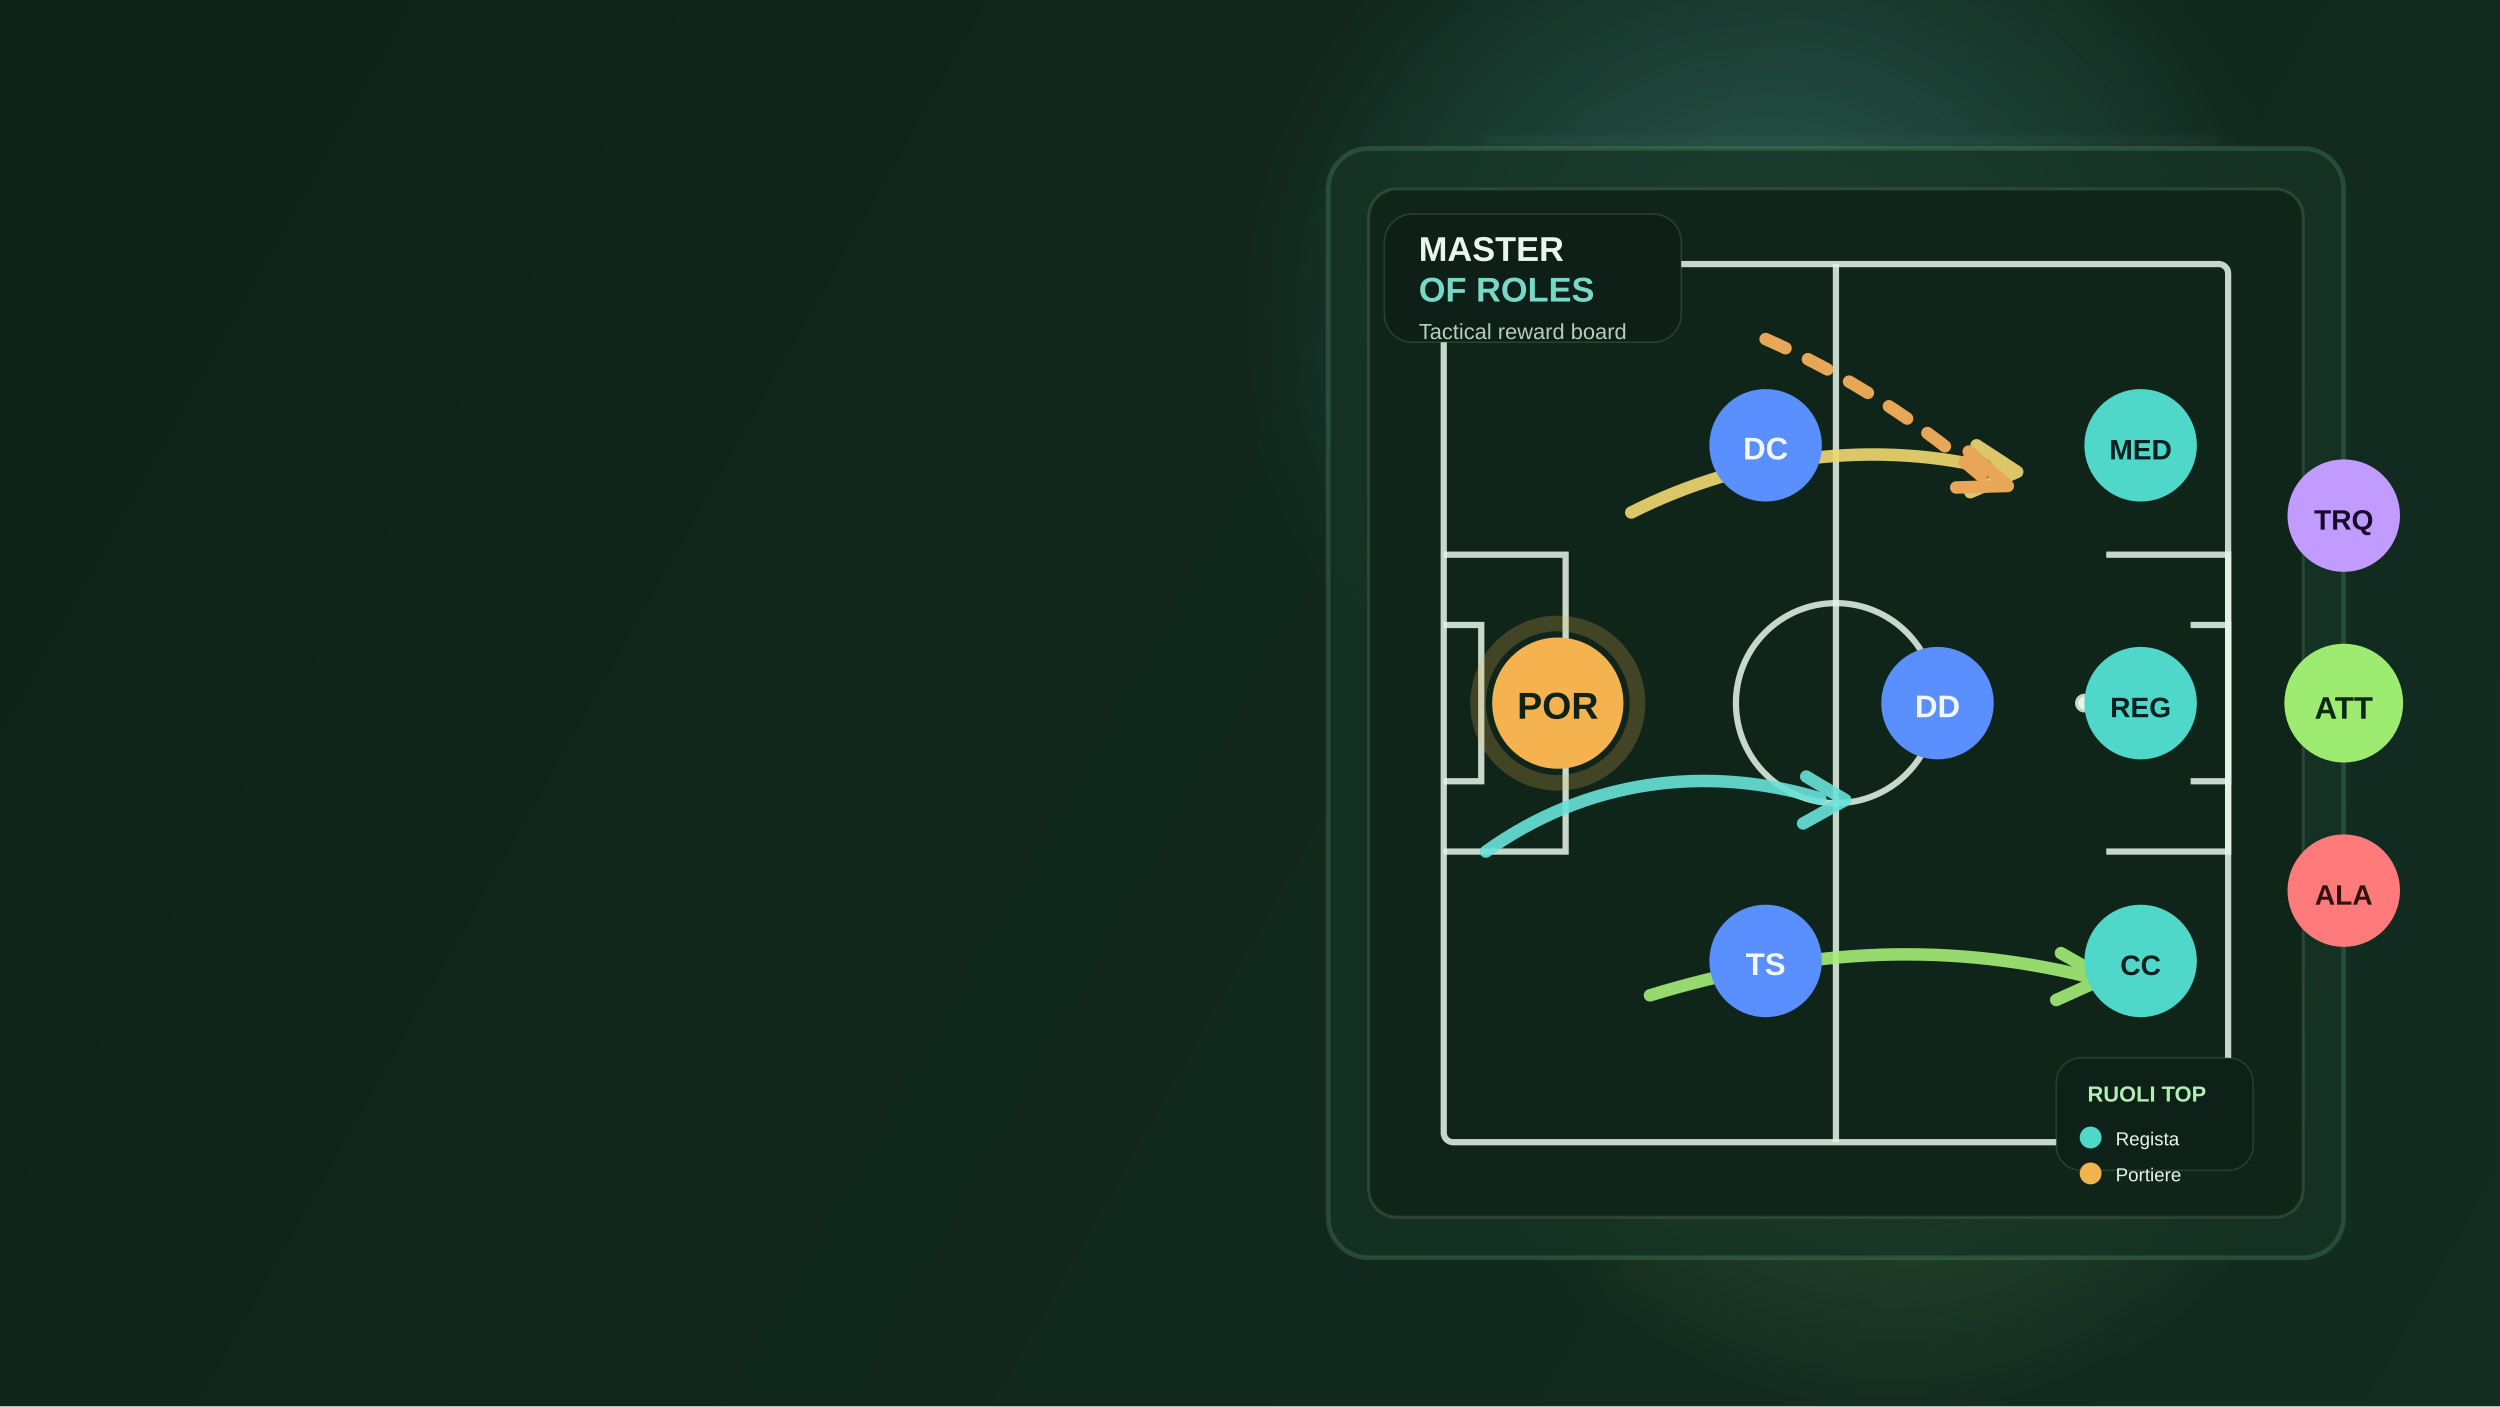
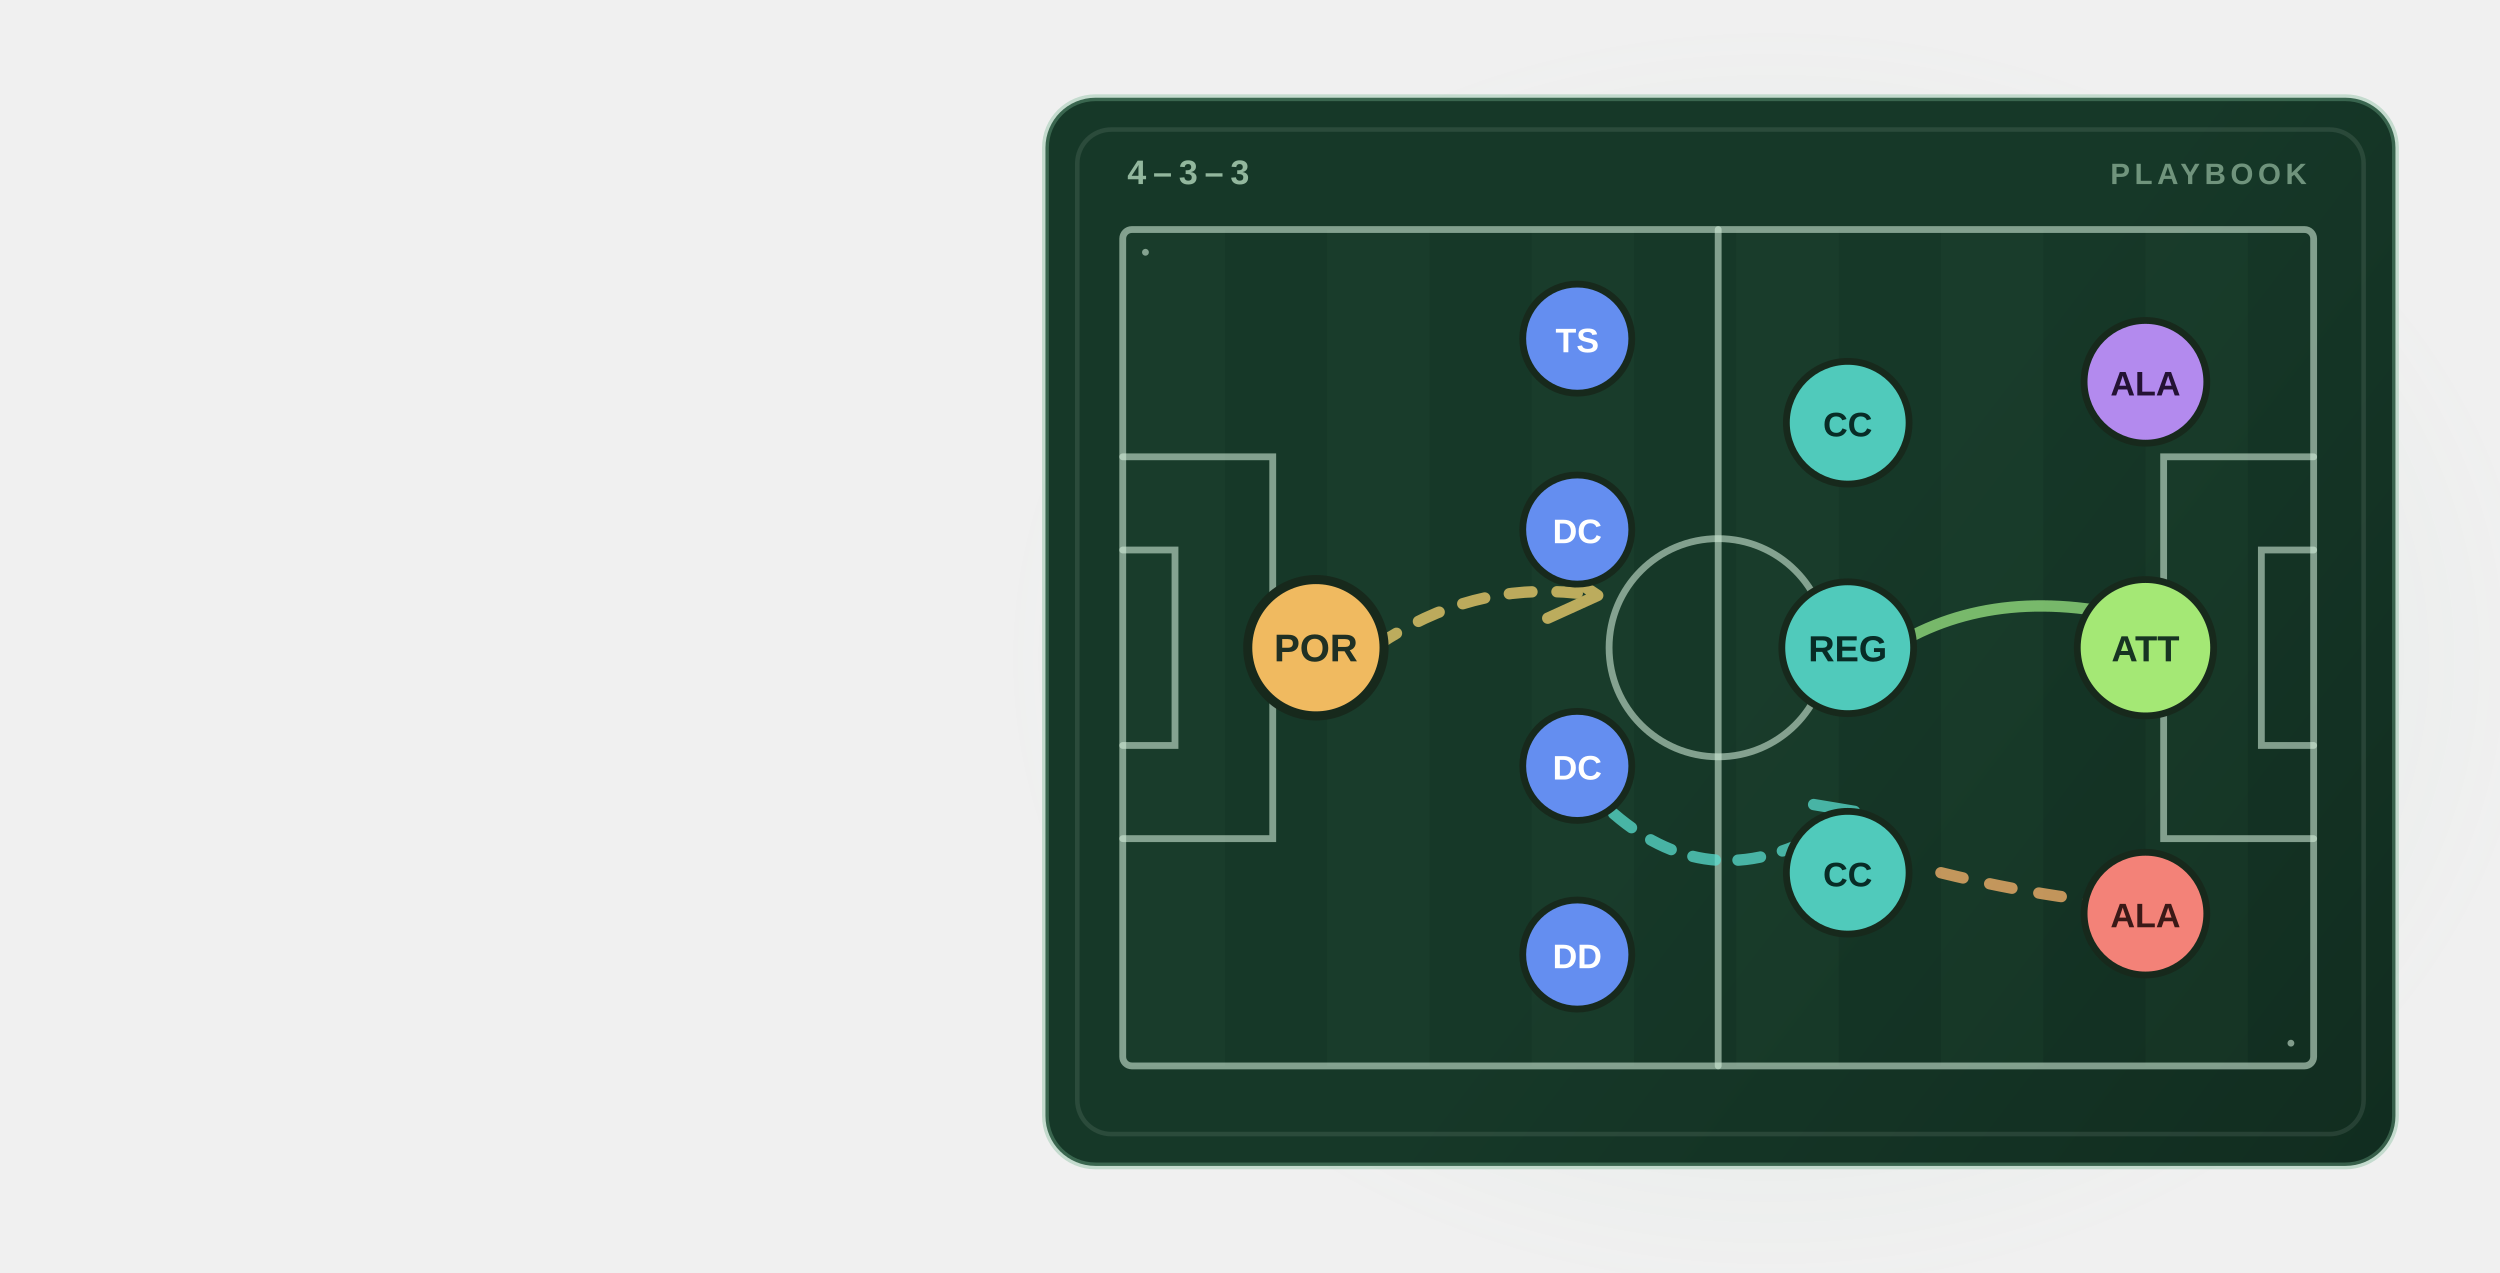
- <svg xmlns="http://www.w3.org/2000/svg" width="1600" height="900" viewBox="0 0 1600 900" fill="none">
+ <svg xmlns="http://www.w3.org/2000/svg" width="1100" height="560" viewBox="0 0 1100 560" fill="none">
  <defs>
-     <linearGradient id="bg" x1="0" y1="0" x2="1600" y2="900" gradientUnits="userSpaceOnUse">
-       <stop stop-color="#0E2118" />
-       <stop offset="1" stop-color="#132D22" />
+     <linearGradient id="board" x1="455" y1="60" x2="1040" y2="510" gradientUnits="userSpaceOnUse">
+       <stop stop-color="#163828" />
+       <stop offset="1" stop-color="#0C2117" />
    </linearGradient>
-     <radialGradient id="glow" cx="0" cy="0" r="1" gradientUnits="userSpaceOnUse" gradientTransform="translate(1130 200) rotate(90) scale(320 340)">
-       <stop stop-color="#6EE7D5" stop-opacity="0.28" />
-       <stop offset="1" stop-color="#6EE7D5" stop-opacity="0" />
+     <radialGradient id="halo" cx="0" cy="0" r="1" gradientUnits="userSpaceOnUse" gradientTransform="translate(780 290) rotate(90) scale(280 340)">
+       <stop stop-color="#62B88D" stop-opacity=".12" />
+       <stop offset="1" stop-color="#62B88D" stop-opacity="0" />
    </radialGradient>
-     <radialGradient id="glow2" cx="0" cy="0" r="1" gradientUnits="userSpaceOnUse" gradientTransform="translate(1210 650) rotate(90) scale(260 280)">
-       <stop stop-color="#9FE870" stop-opacity="0.22" />
-       <stop offset="1" stop-color="#9FE870" stop-opacity="0" />
-     </radialGradient>
-     <filter id="blurSmall" x="0" y="0" width="1600" height="900" filterUnits="userSpaceOnUse">
-       <feGaussianBlur stdDeviation="2" />
-     </filter>
+     <pattern id="pitchstripes" width="90" height="390" patternUnits="userSpaceOnUse">
+       <rect width="45" height="390" fill="#B0D8AA" fill-opacity=".028" />
+     </pattern>
  </defs>
-   <rect width="1600" height="900" fill="url(#bg)" />
-   <rect width="1600" height="900" fill="url(#glow)" />
-   <rect width="1600" height="900" fill="url(#glow2)" />
-   <g opacity="0.08" stroke="#EAF5EA" stroke-width="2" filter="url(#blurSmall)">
-     <path d="M950 90L1420 90" />
-     <path d="M920 130L1450 130" />
-     <path d="M970 720L1480 720" />
-     <path d="M930 760L1460 760" />
-     <path d="M980 250L1485 250" />
-   </g>
-   <g transform="translate(850 95)">
-     <rect x="0" y="0" width="650" height="710" rx="26" fill="#163425" fill-opacity="0.72" stroke="#6EBB83" stroke-opacity="0.22" stroke-width="3" />
-     <rect x="26" y="26" width="598" height="658" rx="18" fill="#102519" stroke="#E9F7EA" stroke-opacity="0.12" stroke-width="2" />
-     <g transform="translate(74 74)" stroke="#E8F5E8" stroke-opacity="0.85" stroke-width="4">
-       <rect x="0" y="0" width="502" height="562" rx="6" />
-       <path d="M251 0V562" />
-       <circle cx="251" cy="281" r="64" />
-       <path d="M0 186H78V376H0" />
-       <path d="M424 186H502V376H424" />
-       <path d="M0 231H24V331H0" />
-       <path d="M478 231H502V331H478" />
-       <circle cx="92" cy="281" r="4" fill="#E8F5E8" />
-       <circle cx="410" cy="281" r="4" fill="#E8F5E8" />
-     </g>
-     <g opacity="0.9" stroke-width="8" stroke-linecap="round" stroke-linejoin="round">
-       <path d="M101 450C165 404 242 394 315 416" stroke="#66E2D8" />
-       <path d="M306 402L331 417L304 432" stroke="#66E2D8" />
-       <path d="M206 542C298 514 388 506 486 530" stroke="#A4ED77" />
-       <path d="M469 515L497 531L466 545" stroke="#A4ED77" />
-       <path d="M194 233C267 196 352 186 429 206" stroke="#F1D870" />
-       <path d="M415 190L441 207L411 220" stroke="#F1D870" />
-       <path d="M280 122C332 145 380 176 423 214" stroke="#FFB55E" stroke-dasharray="14 16" />
-       <path d="M410 194L435 216L402 217" stroke="#FFB55E" />
-     </g>
-     <g font-family="Arial, sans-serif" font-weight="700" text-anchor="middle">
-       <g transform="translate(147 355)">
-         <circle r="42" fill="#F4B34E" />
-         <circle r="51" fill="none" stroke="#F4B34E" stroke-opacity="0.22" stroke-width="10" />
-         <text y="10" fill="#102116" font-size="24">POR</text>
+   <rect width="1100" height="560" fill="url(#halo)" />
+   <g transform="translate(460 43)">
+     <rect width="594" height="470" rx="22" fill="url(#board)" stroke="#78B792" stroke-opacity=".37" stroke-width="3" />
+     <rect x="14" y="14" width="566" height="442" rx="15" stroke="#EFF9EE" stroke-opacity=".10" stroke-width="2" />
+     <text x="36" y="38" font-family="Arial, sans-serif" font-size="15" font-weight="700" letter-spacing="3" fill="#C2E8CB" fill-opacity=".72">4–3–3</text>
+     <text x="555" y="38" text-anchor="end" font-family="Arial, sans-serif" font-size="13" font-weight="700" letter-spacing="2" fill="#C2E8CB" fill-opacity=".52">PLAYBOOK</text>
+     <g transform="translate(34 58)">
+       <rect width="524" height="368" rx="4" fill="url(#pitchstripes)" />
+       <g stroke="#D5EFDC" stroke-opacity=".57" stroke-width="3" stroke-linecap="round">
+         <rect width="524" height="368" rx="4" />
+         <path d="M262 0V368" />
+         <circle cx="262" cy="184" r="48" />
+         <path d="M0 100H66V268H0M524 100H458V268H524" />
+         <path d="M0 141H23V227H0M524 141H501V227H524" />
+         <path d="M10 10H10M514 358H514" />
      </g>
-       <g transform="translate(280 190)">
-         <circle r="36" fill="#5A8FFF" />
-         <text y="9" fill="#F3F7FF" font-size="20">DC</text>
+       <g fill="#D5EFDC" fill-opacity=".70">
+         <circle cx="85" cy="184" r="3" />
+         <circle cx="439" cy="184" r="3" />
      </g>
-       <g transform="translate(280 520)">
-         <circle r="36" fill="#5A8FFF" />
-         <text y="9" fill="#F3F7FF" font-size="20">TS</text>
+       <g stroke-width="5" stroke-linejoin="round" stroke-linecap="round" fill="none" opacity=".74">
+         <path d="M112 183Q153 155 200 160" stroke="#F5D36F" stroke-dasharray="10 11" />
+         <path d="M191 149L209 161L187 171" stroke="#F5D36F" />
+         <path d="M216 257Q260 295 312 263" stroke="#59DFD0" stroke-dasharray="10 10" />
+         <path d="M304 253L322 256L312 278" stroke="#59DFD0" />
+         <path d="M345 180Q393 154 460 175" stroke="#9AE682" />
+         <path d="M451 163L473 181L444 191" stroke="#9AE682" />
+         <path d="M360 283Q413 296 459 298" stroke="#FFB86E" stroke-dasharray="10 12" />
+         <path d="M449 286L471 298L448 311" stroke="#FFB86E" />
      </g>
-       <g transform="translate(390 355)">
-         <circle r="36" fill="#5A8FFF" />
-         <text y="9" fill="#F3F7FF" font-size="20">DD</text>
+       <g text-anchor="middle" font-family="Arial, sans-serif" font-weight="800">
+         <g transform="translate(85 184)">
+           <circle r="30" fill="#F0BA60" stroke="#17291C" stroke-width="4" />
+           <text y="6" font-size="17" fill="#203024">POR</text>
+         </g>
+         <g transform="translate(200 48)">
+           <circle r="24" fill="#648EF0" stroke="#17291C" stroke-width="3" />
+           <text y="6" font-size="15" fill="#FFFFFF">TS</text>
+         </g>
+         <g transform="translate(200 132)">
+           <circle r="24" fill="#648EF0" stroke="#17291C" stroke-width="3" />
+           <text y="6" font-size="15" fill="#FFFFFF">DC</text>
+         </g>
+         <g transform="translate(200 236)">
+           <circle r="24" fill="#648EF0" stroke="#17291C" stroke-width="3" />
+           <text y="6" font-size="15" fill="#FFFFFF">DC</text>
+         </g>
+         <g transform="translate(200 319)">
+           <circle r="24" fill="#648EF0" stroke="#17291C" stroke-width="3" />
+           <text y="6" font-size="15" fill="#FFFFFF">DD</text>
+         </g>
+         <g transform="translate(319 85)">
+           <circle r="27" fill="#50CABB" stroke="#17291C" stroke-width="3" />
+           <text y="6" font-size="15" fill="#082C26">CC</text>
+         </g>
+         <g transform="translate(319 184)">
+           <circle r="29" fill="#50CABB" stroke="#17291C" stroke-width="3" />
+           <text y="6" font-size="16" fill="#082C26">REG</text>
+         </g>
+         <g transform="translate(319 283)">
+           <circle r="27" fill="#50CABB" stroke="#17291C" stroke-width="3" />
+           <text y="6" font-size="15" fill="#082C26">CC</text>
+         </g>
+         <g transform="translate(450 67)">
+           <circle r="27" fill="#B38AEE" stroke="#17291C" stroke-width="3" />
+           <text y="6" font-size="15" fill="#241234">ALA</text>
+         </g>
+         <g transform="translate(450 184)">
+           <circle r="30" fill="#A4E875" stroke="#17291C" stroke-width="3" />
+           <text y="6" font-size="16" fill="#173422">ATT</text>
+         </g>
+         <g transform="translate(450 301)">
+           <circle r="27" fill="#F38278" stroke="#17291C" stroke-width="3" />
+           <text y="6" font-size="15" fill="#3B1917">ALA</text>
+         </g>
      </g>
-       <g transform="translate(520 190)">
-         <circle r="36" fill="#4FD7C9" />
-         <text y="9" fill="#06201D" font-size="18">MED</text>
-       </g>
-       <g transform="translate(520 355)">
-         <circle r="36" fill="#4FD7C9" />
-         <text y="9" fill="#06201D" font-size="18">REG</text>
-       </g>
-       <g transform="translate(520 520)">
-         <circle r="36" fill="#4FD7C9" />
-         <text y="9" fill="#06201D" font-size="18">CC</text>
-       </g>
-       <g transform="translate(650 235)">
-         <circle r="36" fill="#C19BFF" />
-         <text y="9" fill="#160B2B" font-size="18">TRQ</text>
-       </g>
-       <g transform="translate(650 355)">
-         <circle r="38" fill="#9EEB72" />
-         <text y="10" fill="#0A2718" font-size="20">ATT</text>
-       </g>
-       <g transform="translate(650 475)">
-         <circle r="36" fill="#FF7B7B" />
-         <text y="9" fill="#301212" font-size="18">ALA</text>
-       </g>
-     </g>
-     <g transform="translate(24 24)">
-       <rect x="12" y="18" width="190" height="82" rx="18" fill="#0D1F16" stroke="#6EBB83" stroke-opacity="0.22" />
-       <text x="34" y="48" fill="#EAF6EB" font-family="Arial, sans-serif" font-weight="700" font-size="22">MASTER</text>
-       <text x="34" y="74" fill="#78D8C8" font-family="Arial, sans-serif" font-weight="700" font-size="22">OF ROLES</text>
-       <text x="34" y="98" fill="#B6CDBA" font-family="Arial, sans-serif" font-size="14">Tactical reward board</text>
-     </g>
-     <g transform="translate(466 582)">
-       <rect x="0" y="0" width="126" height="72" rx="16" fill="#0E2118" stroke="#6EBB83" stroke-opacity="0.2" />
-       <text x="20" y="28" fill="#B4ECB5" font-family="Arial, sans-serif" font-size="14" font-weight="700">RUOLI TOP</text>
-       <circle cx="22" cy="51" r="7" fill="#4FD7C9" />
-       <text x="38" y="56" fill="#EAF6EB" font-family="Arial, sans-serif" font-size="12">Regista</text>
-       <circle cx="22" cy="74" r="7" fill="#F4B34E" />
-       <text x="38" y="79" fill="#EAF6EB" font-family="Arial, sans-serif" font-size="12">Portiere</text>
    </g>
  </g>
</svg>
